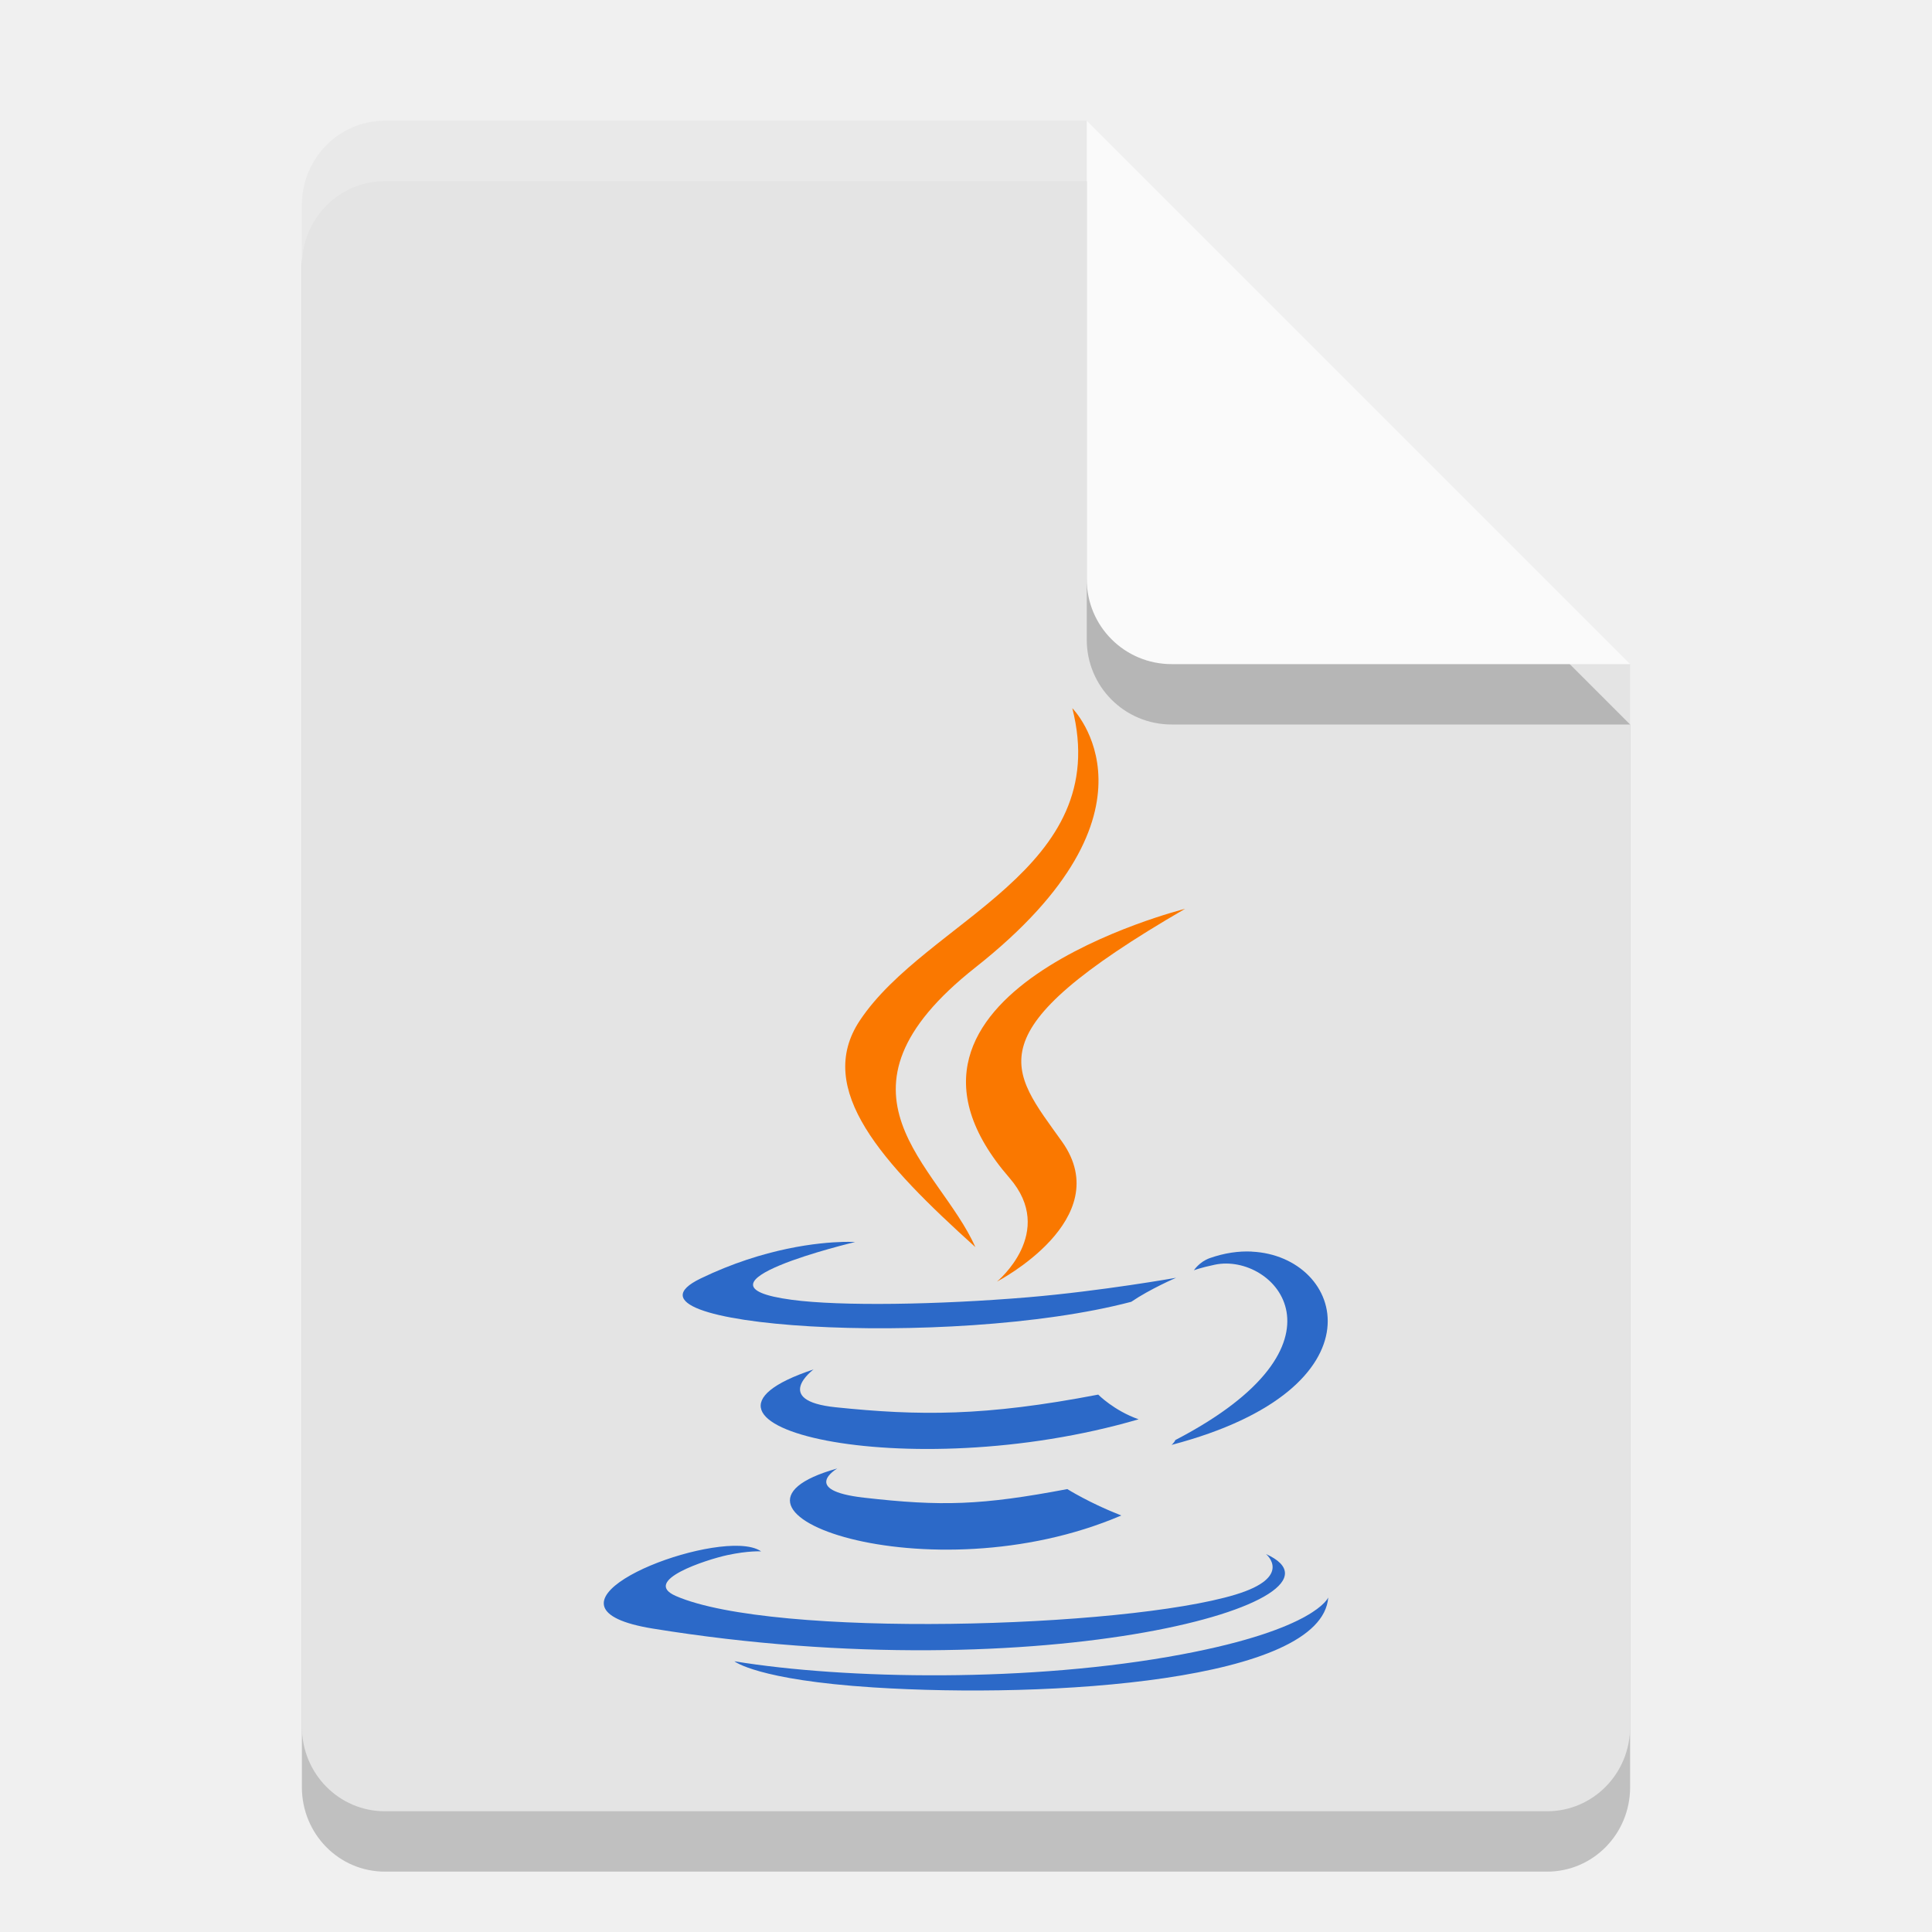
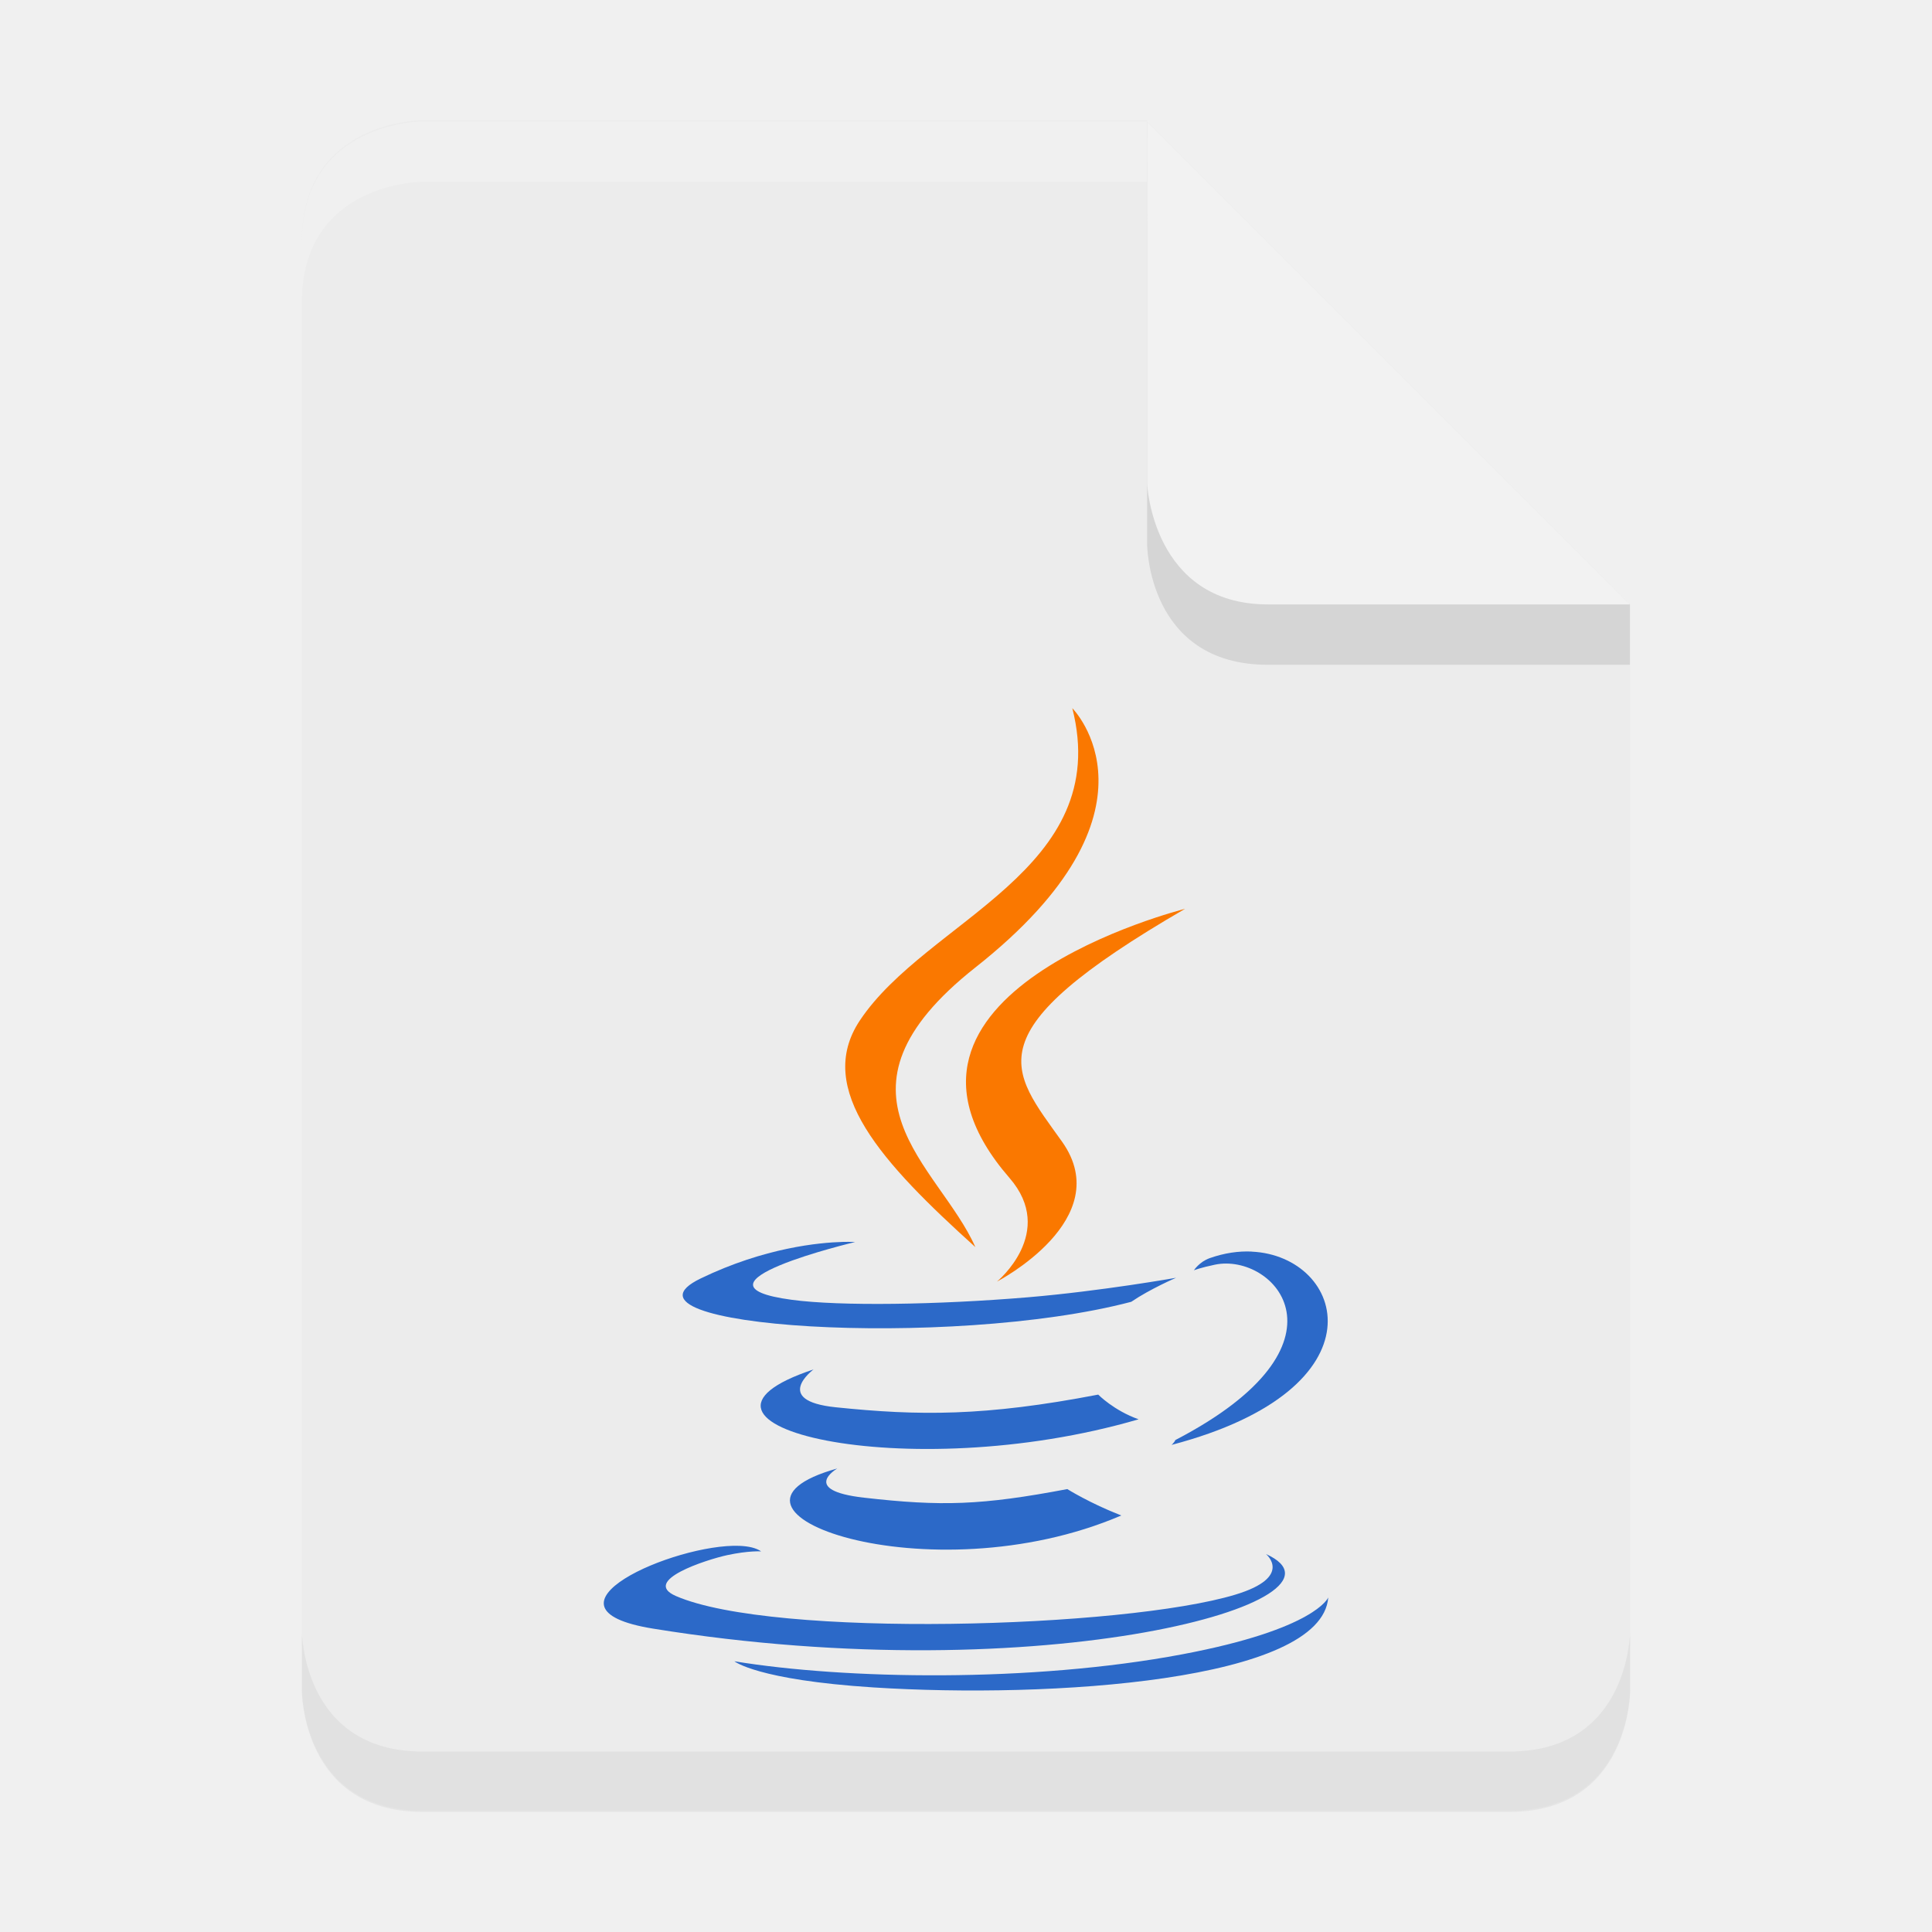
- <svg xmlns="http://www.w3.org/2000/svg" width="32" height="32" version="1.1">
-   <path style="opacity:0.2" d="M 6.375,3 C 5.613,3 5,3.624 5,4.4 V 29.6 C 5,30.375 5.613,31 6.375,31 h 19.25 C 26.386,31 27,30.375 27,29.6 V 12 L 20,10 18,3 Z" />
-   <path style="fill:#e4e4e4" d="M 6.375,2 C 5.613,2 5,2.624 5,3.4 V 28.6 C 5,29.375 5.613,30 6.375,30 h 19.25 C 26.386,30 27,29.375 27,28.6 V 11 L 20,9 18,2 Z" />
-   <path style="opacity:0.2" d="M 27,12 18,3 v 7.594 C 18,11.373 18.628,12 19.406,12 Z" />
-   <path style="fill:#fafafa" d="M 27,11 18,2 V 9.594 C 18,10.373 18.628,11 19.406,11 Z" />
-   <path style="opacity:0.2;fill:#ffffff" d="M 6.375,2 C 5.613,2 5,2.625 5,3.4 v 1 C 5,3.625 5.613,3 6.375,3 H 18 V 2 Z" />
-   <path style="fill:#2c69c8" d="m 20.736,20.73 c -0.22,-0.011 -0.456,0.023 -0.7,0.109 -0.171,0.061 -0.261,0.201 -0.261,0.201 0,0 0.107,-0.043 0.348,-0.093 0.985,-0.205 2.397,1.319 -0.656,2.905 -0.014,0.038 -0.062,0.08 -0.062,0.08 3.567,-0.938 2.867,-3.127 1.33,-3.201 z" />
-   <path style="fill:#2c69c8" d="m 13.962,20.57 c -0.389,0.01 -1.299,0.094 -2.358,0.606 -1.67,0.808 4.13,1.176 7.133,0.386 0.312,-0.213 0.743,-0.398 0.743,-0.398 0,0 -1.228,0.219 -2.452,0.323 -1.497,0.125 -3.106,0.15 -3.913,0.042 -1.91,-0.255 1.048,-0.957 1.048,-0.957 0,0 -0.072,-0.005 -0.202,-0.002 z" />
-   <path style="fill:#2c69c8" d="m 13.475,22.682 c -2.756,0.915 1.533,1.952 5.384,0.826 -0.409,-0.144 -0.669,-0.409 -0.669,-0.409 -1.882,0.362 -2.97,0.352 -4.347,0.21 -1.065,-0.11 -0.368,-0.627 -0.368,-0.627 z" />
-   <path style="fill:#2c69c8" d="m 13.866,24.323 c -2.502,0.699 1.521,2.143 4.706,0.778 -0.522,-0.203 -0.894,-0.437 -0.894,-0.437 -1.421,0.269 -2.081,0.289 -3.37,0.142 -1.064,-0.122 -0.442,-0.482 -0.442,-0.482 z" />
-   <path style="fill:#2c69c8" d="m 12.248,25.604 c -1.075,-0.041 -3.516,1.033 -1.432,1.371 6.494,1.053 11.838,-0.475 10.153,-1.235 0,0 0.46,0.379 -0.507,0.672 -1.838,0.557 -7.652,0.726 -9.267,0.023 -0.581,-0.253 0.508,-0.603 0.85,-0.677 0.357,-0.077 0.562,-0.062 0.562,-0.062 -0.081,-0.057 -0.207,-0.086 -0.36,-0.092 z" />
-   <path style="fill:#2c69c8" d="m 22,26.459 c 0,0 -0.205,0.525 -2.421,0.942 -2.501,0.471 -5.586,0.416 -7.415,0.115 4.5e-5,-4.4e-5 0.375,0.309 2.301,0.433 C 17.394,28.136 21.893,27.846 22,26.459 Z" />
-   <path style="fill:#fa7800" d="m 17.761,11.73 c 0.682,2.686 -2.405,3.499 -3.519,5.172 -0.759,1.14 0.372,2.363 1.913,3.754 -0.601,-1.359 -2.64,-2.547 0.002,-4.633 3.294,-2.6 1.604,-4.293 1.604,-4.293 z" />
-   <path style="fill:#fa7800" d="m 19.628,15.053 c 0,0 -5.569,1.392 -2.908,4.457 0.785,0.904 -0.207,1.717 -0.207,1.717 0,0 1.993,-1.029 1.078,-2.317 -0.855,-1.201 -1.511,-1.799 2.037,-3.857 z" />
+ <svg xmlns="http://www.w3.org/2000/svg" width="32" height="32" version="1.1" id="svg28">
+   <defs id="defs32">
+     <clipPath clipPathUnits="userSpaceOnUse" id="clipPath4168">
+       <path id="path4170" d="m 94.5,254 c -0.831,0 -1.5,0.669 -1.5,1.5 v 25 c 0,0.831 0.669,1.5 1.5,1.5 h 19 c 0.831,0 1.5,-0.669 1.5,-1.5 V 262 l -8,-8 z" style="fill:#e1e1e1;fill-opacity:1;stroke:none" />
+     </clipPath>
+   </defs>
+   <path id="rect3388" d="m 7,1.989 c 0,0 -2,0 -2,2 V 27.989 c 0,0 0,2 2,2 h 18 c 2,0 2,-2 2,-2 V 9.989 l -7.25,-0.75 c -0.828,0 -0.75,-7.25 -0.75,-7.25 z" style="display:inline;fill:#ececec;fill-opacity:1;stroke:none;enable-background:new" />
+   <path transform="translate(-88,-251.9891)" clip-path="url(#clipPath4168)" style="display:inline;opacity:0.1;fill:#000000;fill-opacity:1;stroke:none;enable-background:new" d="m 107,254 v 7 c 0,0 0,2 2,2 h 6 v -1 z" id="path4110" />
+   <path style="display:inline;fill:#f2f2f2;fill-opacity:1;stroke:none;enable-background:new" d="m 19,2.011 v 6 c 0,0 0.085,2 2,2 h 6 z" id="path4172" />
+   <path style="display:inline;opacity:0.2;fill:#ffffff;fill-opacity:1;stroke:none;enable-background:new" d="m 7,2.011 c 0,0 -2,0 -2,2 v 1 c 0,-2 2,-2 2,-2 h 12 c -0.003,-0.55 0,-1 0,-1 z" id="path4742" />
+   <path style="display:inline;opacity:0.05;fill:#000000;fill-opacity:1;stroke:none;enable-background:new" d="m 5,27.011 v 1 c 0,0 0,2 2,2 h 18 c 2,0 2,-2 2,-2 v -1 c 0,0 0,2 -2,2 H 7 c -2,0 -2,-2 -2,-2 z" id="path4771" />
+   <path style="fill:#2c69c8" d="m 20.736,20.73 c -0.22,-0.011 -0.456,0.023 -0.7,0.109 -0.171,0.061 -0.261,0.201 -0.261,0.201 0,0 0.107,-0.043 0.348,-0.093 0.985,-0.205 2.397,1.319 -0.656,2.905 -0.014,0.038 -0.062,0.08 -0.062,0.08 3.567,-0.938 2.867,-3.127 1.33,-3.201 z" id="path12" />
+   <path style="fill:#2c69c8" d="m 13.962,20.57 c -0.389,0.01 -1.299,0.094 -2.358,0.606 -1.67,0.808 4.13,1.176 7.133,0.386 0.312,-0.213 0.743,-0.398 0.743,-0.398 0,0 -1.228,0.219 -2.452,0.323 -1.497,0.125 -3.106,0.15 -3.913,0.042 -1.91,-0.255 1.048,-0.957 1.048,-0.957 0,0 -0.072,-0.005 -0.202,-0.002 z" id="path14" />
+   <path style="fill:#2c69c8" d="m 13.475,22.682 c -2.756,0.915 1.533,1.952 5.384,0.826 -0.409,-0.144 -0.669,-0.409 -0.669,-0.409 -1.882,0.362 -2.97,0.352 -4.347,0.21 -1.065,-0.11 -0.368,-0.627 -0.368,-0.627 z" id="path16" />
+   <path style="fill:#2c69c8" d="m 13.866,24.323 c -2.502,0.699 1.521,2.143 4.706,0.778 -0.522,-0.203 -0.894,-0.437 -0.894,-0.437 -1.421,0.269 -2.081,0.289 -3.37,0.142 -1.064,-0.122 -0.442,-0.482 -0.442,-0.482 z" id="path18" />
+   <path style="fill:#2c69c8" d="m 12.248,25.604 c -1.075,-0.041 -3.516,1.033 -1.432,1.371 6.494,1.053 11.838,-0.475 10.153,-1.235 0,0 0.46,0.379 -0.507,0.672 -1.838,0.557 -7.652,0.726 -9.267,0.023 -0.581,-0.253 0.508,-0.603 0.85,-0.677 0.357,-0.077 0.562,-0.062 0.562,-0.062 -0.081,-0.057 -0.207,-0.086 -0.36,-0.092 z" id="path20" />
+   <path style="fill:#2c69c8" d="m 22,26.459 c 0,0 -0.205,0.525 -2.421,0.942 -2.501,0.471 -5.586,0.416 -7.415,0.115 4.5e-5,-4.4e-5 0.375,0.309 2.301,0.433 C 17.394,28.136 21.893,27.846 22,26.459 Z" id="path22" />
+   <path style="fill:#fa7800" d="m 17.761,11.73 c 0.682,2.686 -2.405,3.499 -3.519,5.172 -0.759,1.14 0.372,2.363 1.913,3.754 -0.601,-1.359 -2.64,-2.547 0.002,-4.633 3.294,-2.6 1.604,-4.293 1.604,-4.293 z" id="path24" />
+   <path style="fill:#fa7800" d="m 19.628,15.053 c 0,0 -5.569,1.392 -2.908,4.457 0.785,0.904 -0.207,1.717 -0.207,1.717 0,0 1.993,-1.029 1.078,-2.317 -0.855,-1.201 -1.511,-1.799 2.037,-3.857 z" id="path26" />
</svg>
